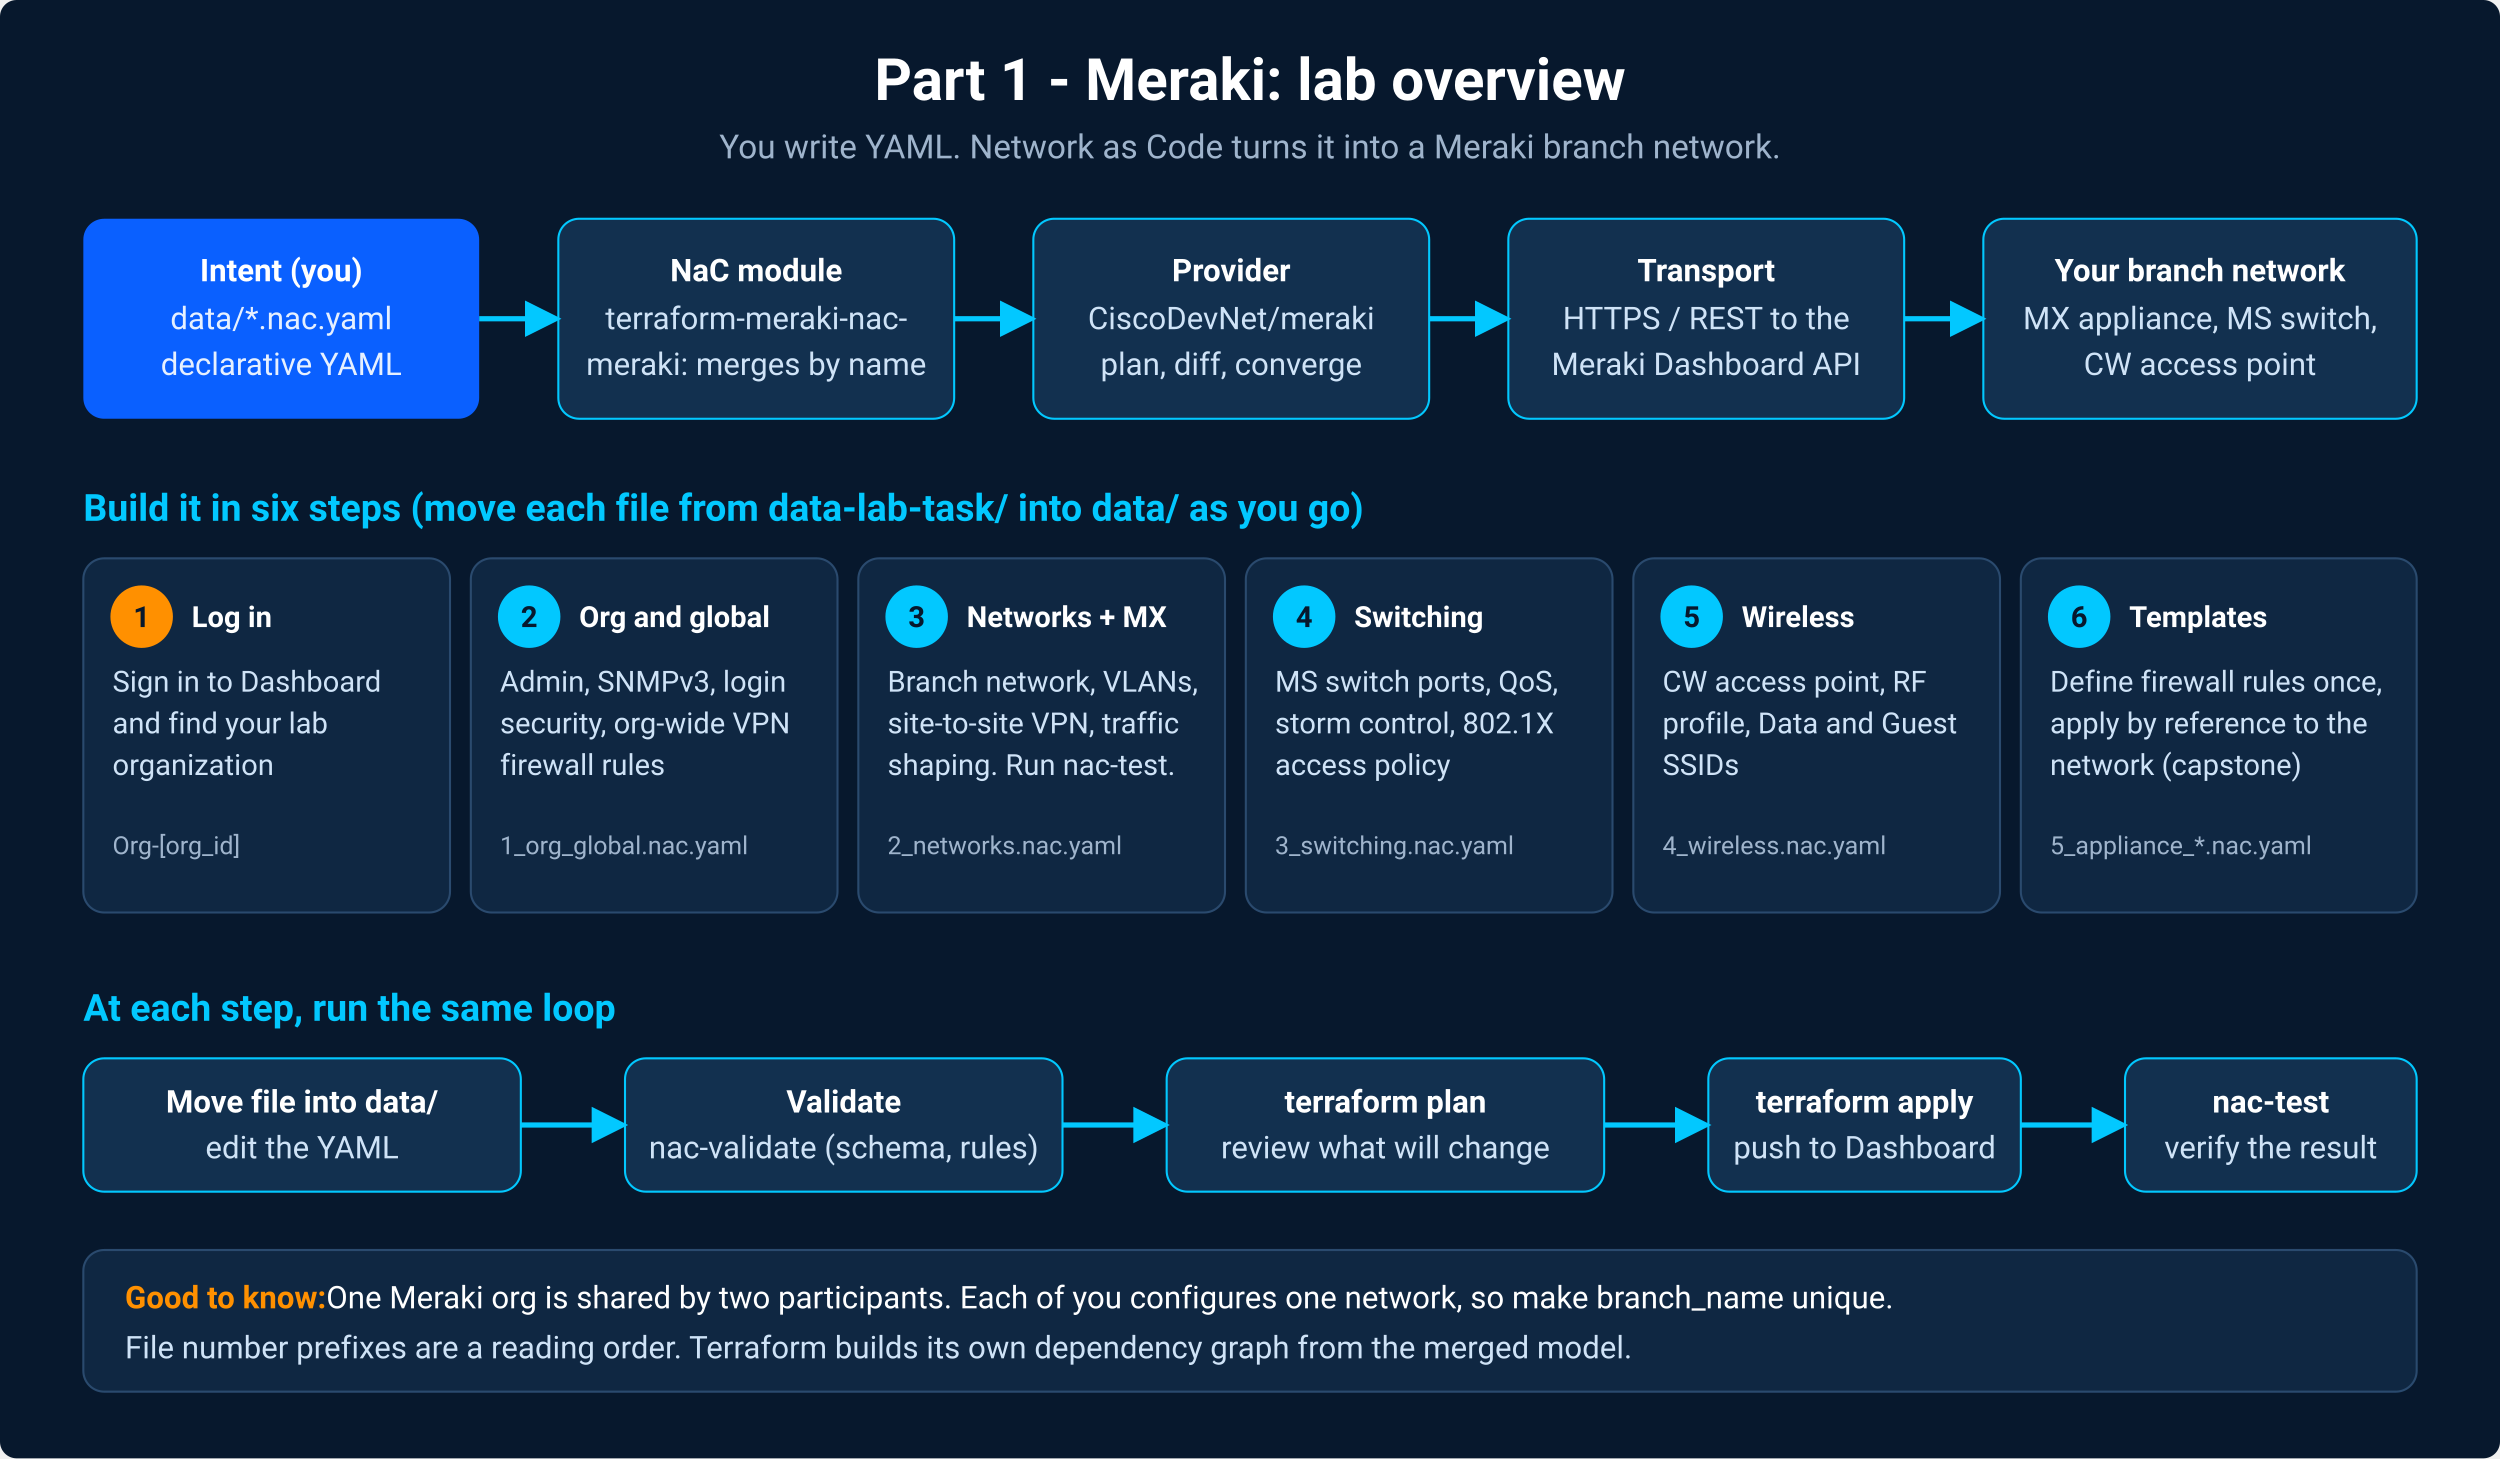
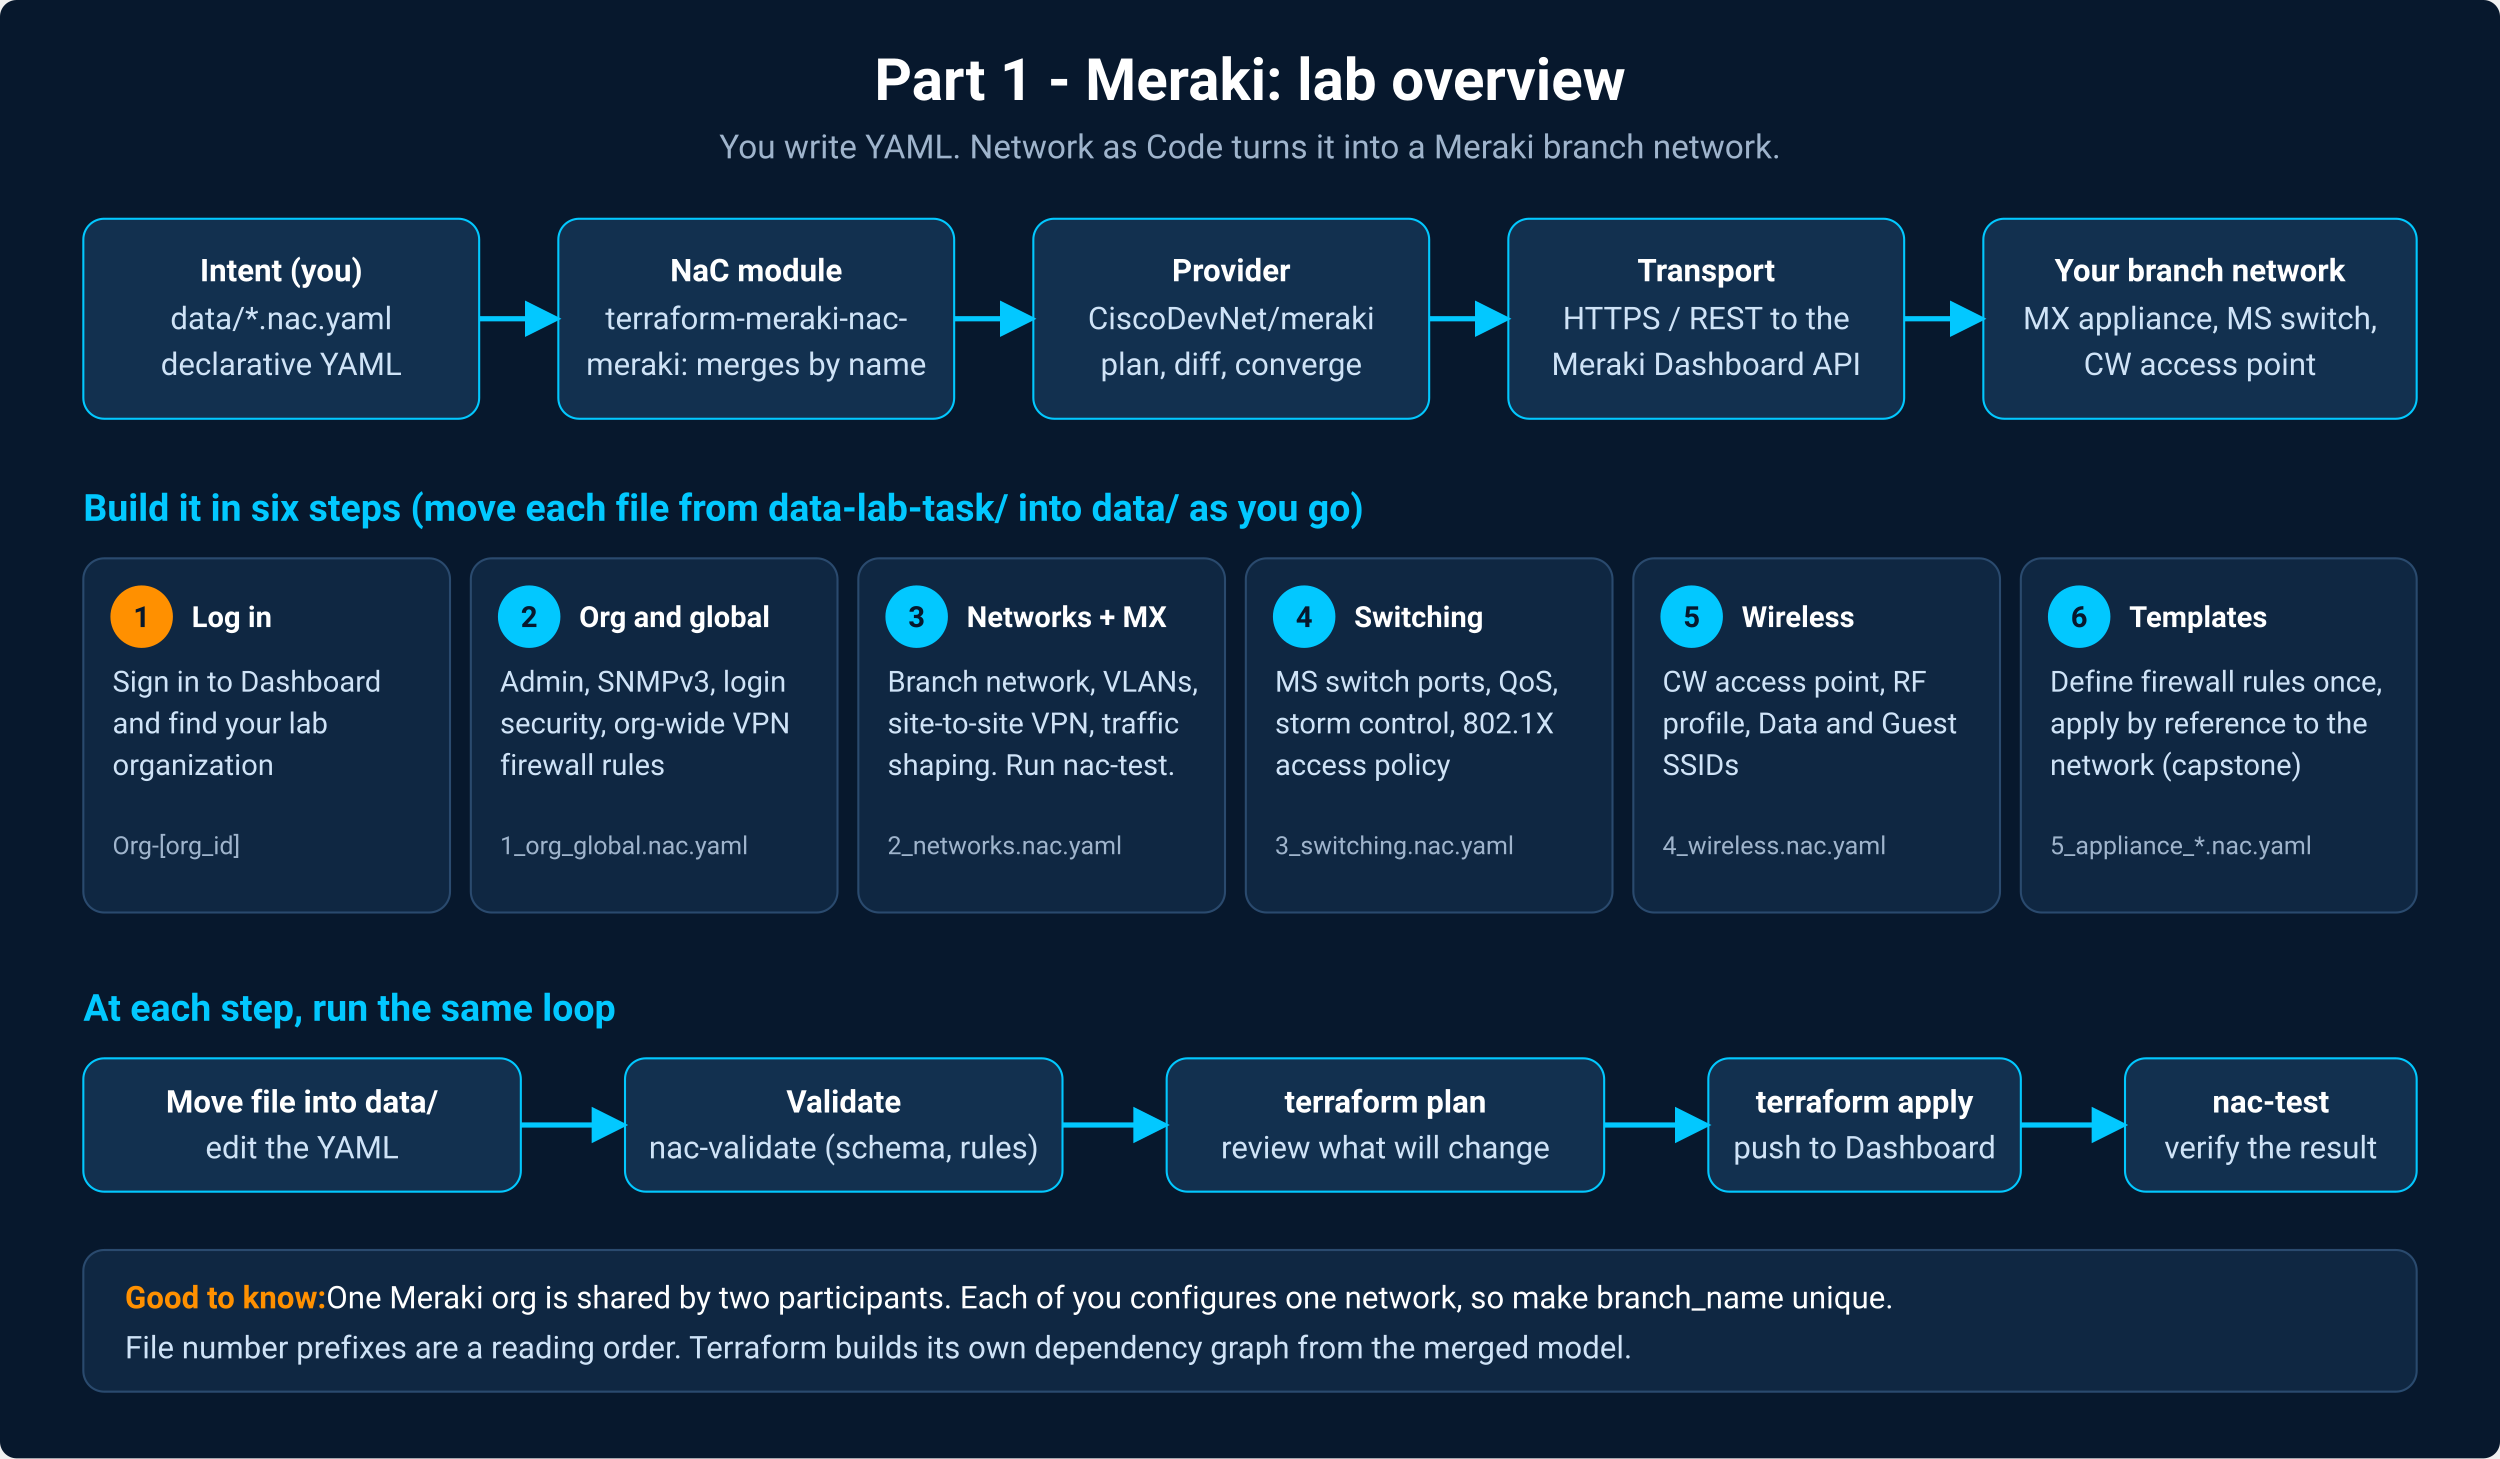
<svg xmlns="http://www.w3.org/2000/svg" viewBox="0 0 1200 700" font-family="Roboto, Helvetica, Arial, sans-serif" role="img" aria-labelledby="t d">
  <defs>
    <marker id="a" viewBox="0 0 10 10" refX="8" refY="5" markerWidth="7" markerHeight="7" orient="auto">
      <path d="M0,0 L10,5 L0,10 z" fill="#02C8FF" />
    </marker>
  </defs>
  <rect width="1200" height="700" rx="8" fill="#07182D" />
  <text x="600" y="48" text-anchor="middle" font-size="28" font-weight="700" fill="#fff">Part 1 - Meraki: lab overview</text>
  <text x="600" y="76" text-anchor="middle" font-size="16" fill="#9fb4cc">You write YAML. Network as Code turns it into a Meraki branch network.</text>
  <g font-size="15" text-anchor="middle">
-     <rect x="40" y="105" width="190" height="96" rx="10" fill="#0A60FF" />
+     <rect x="40" y="105" width="190" height="96" rx="10" fill="#12304f" stroke="#02C8FF" />
    <text x="135" y="135" font-weight="700" fill="#fff">Intent (you)</text>
-     <text x="135" y="158" fill="#e6f0ff">data/*.nac.yaml</text>
-     <text x="135" y="180" fill="#e6f0ff">declarative YAML</text>
+     <text x="135" y="158" fill="#cfe3f7">data/*.nac.yaml</text>
+     <text x="135" y="180" fill="#cfe3f7">declarative YAML</text>
    <rect x="268" y="105" width="190" height="96" rx="10" fill="#12304f" stroke="#02C8FF" />
    <text x="363" y="135" font-weight="700" fill="#fff">NaC module</text>
    <text x="363" y="158" fill="#cfe3f7">terraform-meraki-nac-</text>
    <text x="363" y="180" fill="#cfe3f7">meraki: merges by name</text>
    <rect x="496" y="105" width="190" height="96" rx="10" fill="#12304f" stroke="#02C8FF" />
    <text x="591" y="135" font-weight="700" fill="#fff">Provider</text>
    <text x="591" y="158" fill="#cfe3f7">CiscoDevNet/meraki</text>
    <text x="591" y="180" fill="#cfe3f7">plan, diff, converge</text>
    <rect x="724" y="105" width="190" height="96" rx="10" fill="#12304f" stroke="#02C8FF" />
    <text x="819" y="135" font-weight="700" fill="#fff">Transport</text>
    <text x="819" y="158" fill="#cfe3f7">HTTPS / REST to the</text>
    <text x="819" y="180" fill="#cfe3f7">Meraki Dashboard API</text>
    <rect x="952" y="105" width="208" height="96" rx="10" fill="#12304f" stroke="#02C8FF" />
    <text x="1056" y="135" font-weight="700" fill="#fff">Your branch network</text>
    <text x="1056" y="158" fill="#cfe3f7">MX appliance, MS switch,</text>
    <text x="1056" y="180" fill="#cfe3f7">CW access point</text>
  </g>
  <g stroke="#02C8FF" stroke-width="2.5" marker-end="url(#a)">
    <line x1="230" y1="153" x2="266" y2="153" />
    <line x1="458" y1="153" x2="494" y2="153" />
    <line x1="686" y1="153" x2="722" y2="153" />
    <line x1="914" y1="153" x2="950" y2="153" />
  </g>
  <text x="40" y="250" font-size="18" font-weight="700" fill="#02C8FF">Build it in six steps (move each file from data-lab-task/ into data/ as you go)</text>
  <g font-size="14">
    <g>
      <rect x="40" y="268" width="176" height="170" rx="10" fill="#0f2742" stroke="#2a4a6e" />
      <circle cx="68" cy="296" r="15" fill="#FF9000" />
      <text x="68" y="301" text-anchor="middle" font-weight="700" fill="#07182D">1</text>
      <text x="92" y="301" font-weight="700" fill="#fff">Log in</text>
      <text x="54" y="332" fill="#cfe3f7">Sign in to Dashboard</text>
      <text x="54" y="352" fill="#cfe3f7">and find your lab</text>
      <text x="54" y="372" fill="#cfe3f7">organization</text>
      <text x="54" y="410" fill="#9fb4cc" font-size="12">Org-[org_id]</text>
    </g>
    <g>
      <rect x="226" y="268" width="176" height="170" rx="10" fill="#0f2742" stroke="#2a4a6e" />
      <circle cx="254" cy="296" r="15" fill="#02C8FF" />
      <text x="254" y="301" text-anchor="middle" font-weight="700" fill="#07182D">2</text>
      <text x="278" y="301" font-weight="700" fill="#fff">Org and global</text>
      <text x="240" y="332" fill="#cfe3f7">Admin, SNMPv3, login</text>
      <text x="240" y="352" fill="#cfe3f7">security, org-wide VPN</text>
      <text x="240" y="372" fill="#cfe3f7">firewall rules</text>
      <text x="240" y="410" fill="#9fb4cc" font-size="12">1_org_global.nac.yaml</text>
    </g>
    <g>
      <rect x="412" y="268" width="176" height="170" rx="10" fill="#0f2742" stroke="#2a4a6e" />
      <circle cx="440" cy="296" r="15" fill="#02C8FF" />
      <text x="440" y="301" text-anchor="middle" font-weight="700" fill="#07182D">3</text>
      <text x="464" y="301" font-weight="700" fill="#fff">Networks + MX</text>
      <text x="426" y="332" fill="#cfe3f7">Branch network, VLANs,</text>
      <text x="426" y="352" fill="#cfe3f7">site-to-site VPN, traffic</text>
      <text x="426" y="372" fill="#cfe3f7">shaping. Run nac-test.</text>
      <text x="426" y="410" fill="#9fb4cc" font-size="12">2_networks.nac.yaml</text>
    </g>
    <g>
      <rect x="598" y="268" width="176" height="170" rx="10" fill="#0f2742" stroke="#2a4a6e" />
      <circle cx="626" cy="296" r="15" fill="#02C8FF" />
      <text x="626" y="301" text-anchor="middle" font-weight="700" fill="#07182D">4</text>
      <text x="650" y="301" font-weight="700" fill="#fff">Switching</text>
      <text x="612" y="332" fill="#cfe3f7">MS switch ports, QoS,</text>
      <text x="612" y="352" fill="#cfe3f7">storm control, 802.1X</text>
      <text x="612" y="372" fill="#cfe3f7">access policy</text>
      <text x="612" y="410" fill="#9fb4cc" font-size="12">3_switching.nac.yaml</text>
    </g>
    <g>
      <rect x="784" y="268" width="176" height="170" rx="10" fill="#0f2742" stroke="#2a4a6e" />
      <circle cx="812" cy="296" r="15" fill="#02C8FF" />
      <text x="812" y="301" text-anchor="middle" font-weight="700" fill="#07182D">5</text>
      <text x="836" y="301" font-weight="700" fill="#fff">Wireless</text>
      <text x="798" y="332" fill="#cfe3f7">CW access point, RF</text>
      <text x="798" y="352" fill="#cfe3f7">profile, Data and Guest</text>
      <text x="798" y="372" fill="#cfe3f7">SSIDs</text>
      <text x="798" y="410" fill="#9fb4cc" font-size="12">4_wireless.nac.yaml</text>
    </g>
    <g>
      <rect x="970" y="268" width="190" height="170" rx="10" fill="#0f2742" stroke="#2a4a6e" />
      <circle cx="998" cy="296" r="15" fill="#02C8FF" />
      <text x="998" y="301" text-anchor="middle" font-weight="700" fill="#07182D">6</text>
      <text x="1022" y="301" font-weight="700" fill="#fff">Templates</text>
      <text x="984" y="332" fill="#cfe3f7">Define firewall rules once,</text>
      <text x="984" y="352" fill="#cfe3f7">apply by reference to the</text>
      <text x="984" y="372" fill="#cfe3f7">network (capstone)</text>
      <text x="984" y="410" fill="#9fb4cc" font-size="12">5_appliance_*.nac.yaml</text>
    </g>
  </g>
  <text x="40" y="490" font-size="18" font-weight="700" fill="#02C8FF">At each step, run the same loop</text>
  <g font-size="15" text-anchor="middle">
    <rect x="40" y="508" width="210" height="64" rx="10" fill="#12304f" stroke="#02C8FF" />
    <text x="145" y="534" font-weight="700" fill="#fff">Move file into data/</text>
    <text x="145" y="556" fill="#cfe3f7">edit the YAML</text>
    <rect x="300" y="508" width="210" height="64" rx="10" fill="#12304f" stroke="#02C8FF" />
    <text x="405" y="534" font-weight="700" fill="#fff">Validate</text>
    <text x="405" y="556" fill="#cfe3f7">nac-validate (schema, rules)</text>
    <rect x="560" y="508" width="210" height="64" rx="10" fill="#12304f" stroke="#02C8FF" />
    <text x="665" y="534" font-weight="700" fill="#fff">terraform plan</text>
    <text x="665" y="556" fill="#cfe3f7">review what will change</text>
    <rect x="820" y="508" width="150" height="64" rx="10" fill="#12304f" stroke="#02C8FF" />
    <text x="895" y="534" font-weight="700" fill="#fff">terraform apply</text>
    <text x="895" y="556" fill="#cfe3f7">push to Dashboard</text>
    <rect x="1020" y="508" width="140" height="64" rx="10" fill="#12304f" stroke="#02C8FF" />
    <text x="1090" y="534" font-weight="700" fill="#fff">nac-test</text>
    <text x="1090" y="556" fill="#cfe3f7">verify the result</text>
  </g>
  <g stroke="#02C8FF" stroke-width="2.5" marker-end="url(#a)">
    <line x1="250" y1="540" x2="298" y2="540" />
    <line x1="510" y1="540" x2="558" y2="540" />
    <line x1="770" y1="540" x2="818" y2="540" />
    <line x1="970" y1="540" x2="1018" y2="540" />
  </g>
  <rect x="40" y="600" width="1120" height="68" rx="10" fill="#0f2742" stroke="#2a4a6e" />
  <text x="60" y="628" font-size="15" fill="#fff">
    <tspan font-weight="700" fill="#FF9000">Good to know: </tspan>One Meraki org is shared by two participants. Each of you configures one network, so make branch_name unique.</text>
  <text x="60" y="652" font-size="15" fill="#cfe3f7">File number prefixes are a reading order. Terraform builds its own dependency graph from the merged model.</text>
</svg>
